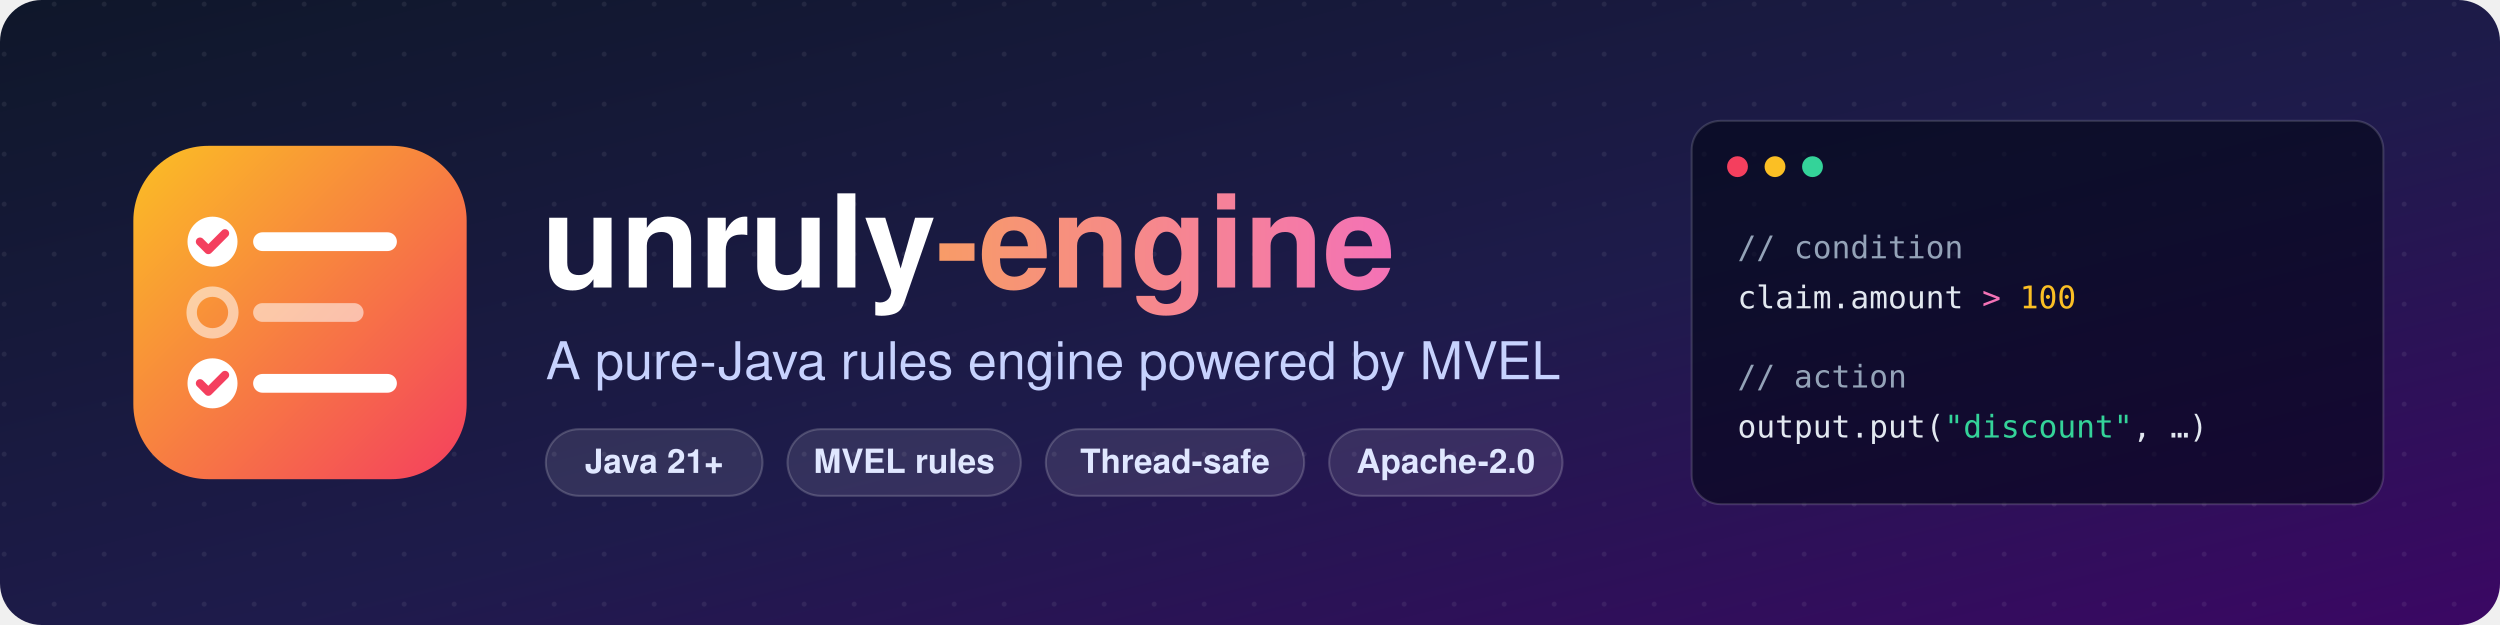
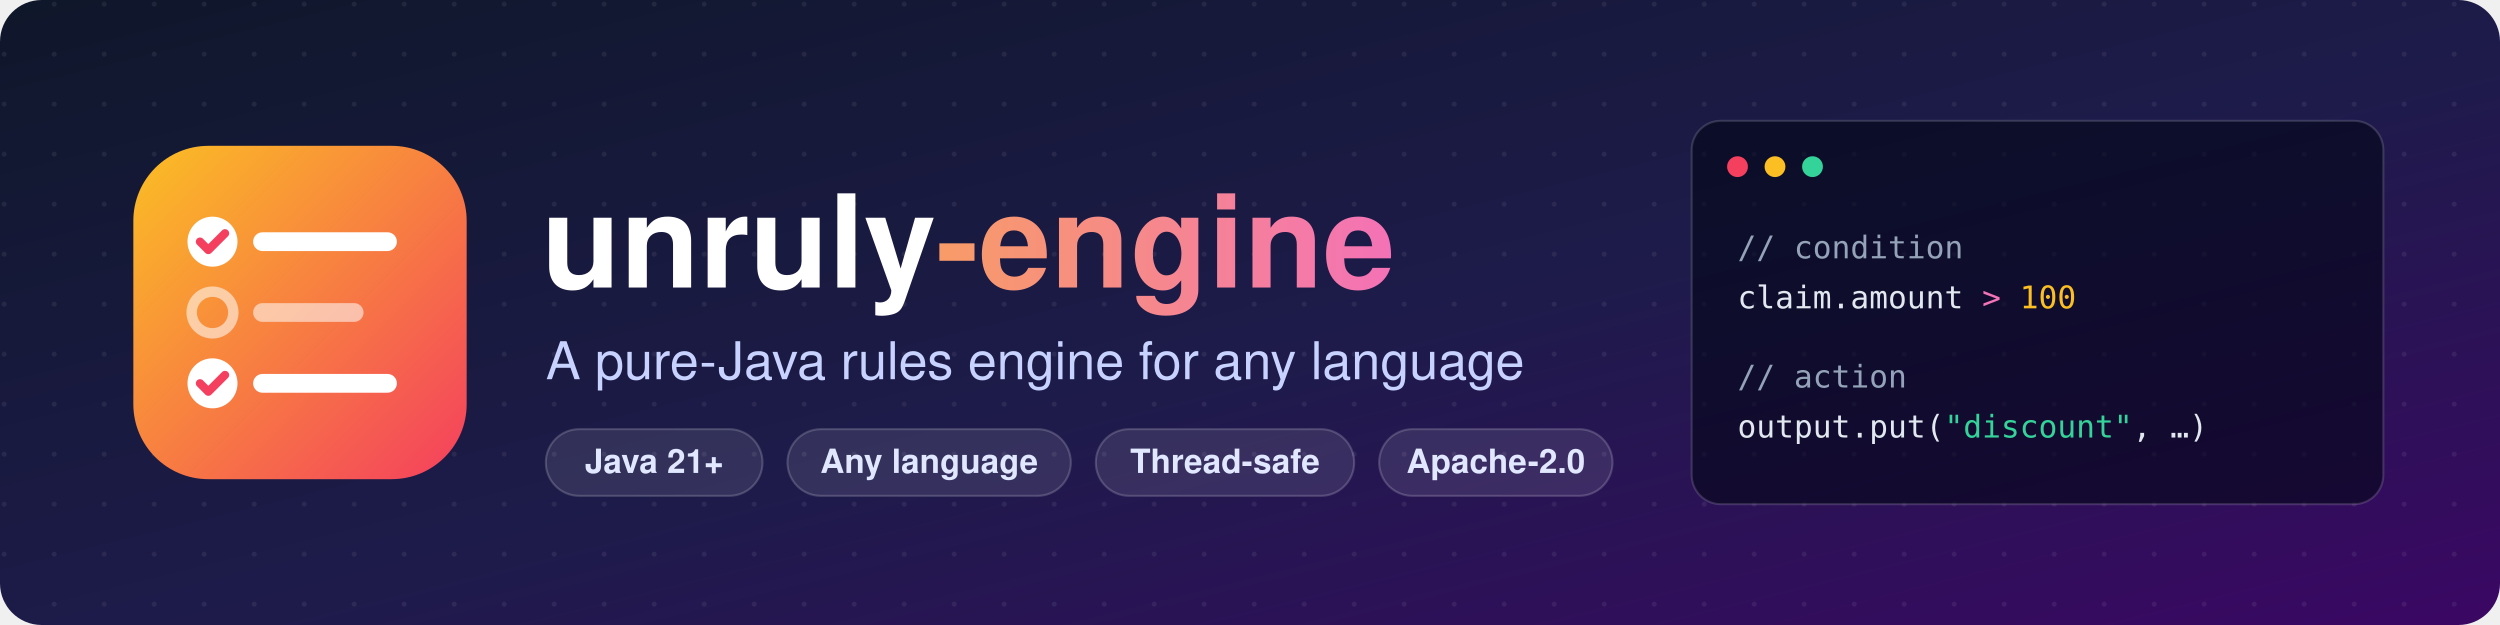
<svg xmlns="http://www.w3.org/2000/svg" width="1200" height="300" viewBox="0 0 1200 300" role="img" aria-labelledby="title desc">
  <defs>
    <linearGradient id="bg" x1="0" y1="0" x2="1" y2="1">
      <stop offset="0" stop-color="#0f172a" />
      <stop offset="0.55" stop-color="#1e1b4b" />
      <stop offset="1" stop-color="#3b0764" />
    </linearGradient>
    <linearGradient id="mark" x1="0" y1="0" x2="1" y2="1">
      <stop offset="0" stop-color="#fbbf24" />
      <stop offset="1" stop-color="#f43f5e" />
    </linearGradient>
    <linearGradient id="accent" x1="0" y1="0" x2="1" y2="0">
      <stop offset="0" stop-color="#fbbf24" />
      <stop offset="1" stop-color="#f472b6" />
    </linearGradient>
    <pattern id="dots" width="24" height="24" patternUnits="userSpaceOnUse">
      <circle cx="2" cy="2" r="1.2" fill="#ffffff" fill-opacity="0.07" />
    </pattern>
  </defs>
  <rect width="1200" height="300" rx="20" fill="url(#bg)" />
  <rect width="1200" height="300" rx="20" fill="url(#dots)" />
  <g transform="translate(64 70)">
    <rect width="160" height="160" rx="36" fill="url(#mark)" />
    <g fill="none" stroke="#ffffff" stroke-width="9" stroke-linecap="round" stroke-linejoin="round">
      <path d="M62 46 H122" />
      <path d="M62 80 H106" stroke-opacity="0.55" />
      <path d="M62 114 H122" />
    </g>
    <circle cx="38" cy="46" r="12" fill="#ffffff" />
    <circle cx="38" cy="80" r="10" fill="none" stroke="#ffffff" stroke-width="5" stroke-opacity="0.55" />
    <circle cx="38" cy="114" r="12" fill="#ffffff" />
    <path d="M32 46 l4 4 l8 -8" fill="none" stroke="#f43f5e" stroke-width="4" stroke-linecap="round" stroke-linejoin="round" />
    <path d="M32 114 l4 4 l8 -8" fill="none" stroke="#f43f5e" stroke-width="4" stroke-linecap="round" stroke-linejoin="round" />
  </g>
  <text x="260" y="138" font-family="Segoe UI, -apple-system, BlinkMacSystemFont, Helvetica, Arial, sans-serif" font-size="62" font-weight="700" fill="#ffffff">unruly<tspan fill="url(#accent)">-engine</tspan>
  </text>
-   <text x="262" y="182" font-family="Segoe UI, -apple-system, BlinkMacSystemFont, Helvetica, Arial, sans-serif" font-size="25" fill="#c7d2fe">A pure-Java rules engine powered by MVEL</text>
+   <text x="262" y="182" font-family="Segoe UI, -apple-system, BlinkMacSystemFont, Helvetica, Arial, sans-serif" font-size="25" fill="#c7d2fe">A pure-Java rules engine for any language</text>
  <g font-family="Segoe UI, -apple-system, BlinkMacSystemFont, Helvetica, Arial, sans-serif" font-size="16" font-weight="600" fill="#e0e7ff">
    <rect x="262" y="206" width="104" height="32" rx="16" fill="#ffffff" fill-opacity="0.1" stroke="#ffffff" stroke-opacity="0.18" />
    <text x="314" y="227" text-anchor="middle">Java 21+</text>
-     <rect x="378" y="206" width="112" height="32" rx="16" fill="#ffffff" fill-opacity="0.1" stroke="#ffffff" stroke-opacity="0.18" />
-     <text x="434" y="227" text-anchor="middle">MVEL rules</text>
-     <rect x="502" y="206" width="124" height="32" rx="16" fill="#ffffff" fill-opacity="0.1" stroke="#ffffff" stroke-opacity="0.18" />
-     <text x="564" y="227" text-anchor="middle">Thread-safe</text>
-     <rect x="638" y="206" width="112" height="32" rx="16" fill="#ffffff" fill-opacity="0.1" stroke="#ffffff" stroke-opacity="0.18" />
-     <text x="694" y="227" text-anchor="middle">Apache-2.0</text>
+     <rect x="378" y="206" width="136" height="32" rx="16" fill="#ffffff" fill-opacity="0.1" stroke="#ffffff" stroke-opacity="0.18" />
+     <text x="446" y="227" text-anchor="middle">Any language</text>
+     <rect x="526" y="206" width="124" height="32" rx="16" fill="#ffffff" fill-opacity="0.1" stroke="#ffffff" stroke-opacity="0.18" />
+     <text x="588" y="227" text-anchor="middle">Thread-safe</text>
+     <rect x="662" y="206" width="112" height="32" rx="16" fill="#ffffff" fill-opacity="0.1" stroke="#ffffff" stroke-opacity="0.18" />
+     <text x="718" y="227" text-anchor="middle">Apache-2.0</text>
  </g>
  <g transform="translate(812 58)">
    <rect width="332" height="184" rx="14" fill="#020617" fill-opacity="0.6" stroke="#ffffff" stroke-opacity="0.15" />
    <circle cx="22" cy="22" r="5" fill="#f43f5e" />
    <circle cx="40" cy="22" r="5" fill="#fbbf24" />
    <circle cx="58" cy="22" r="5" fill="#34d399" />
    <g font-family="Cascadia Code, Consolas, Menlo, monospace" font-size="15">
      <text x="22" y="66" fill="#94a3b8">// condition</text>
      <text x="22" y="90" fill="#e2e8f0">claim.amount <tspan fill="#f472b6">&gt;</tspan>
        <tspan fill="#fbbf24">100</tspan>
      </text>
      <text x="22" y="128" fill="#94a3b8">// action</text>
      <text x="22" y="152" fill="#e2e8f0">output.put(<tspan fill="#34d399">"discount"</tspan>, …)</text>
    </g>
  </g>
</svg>
